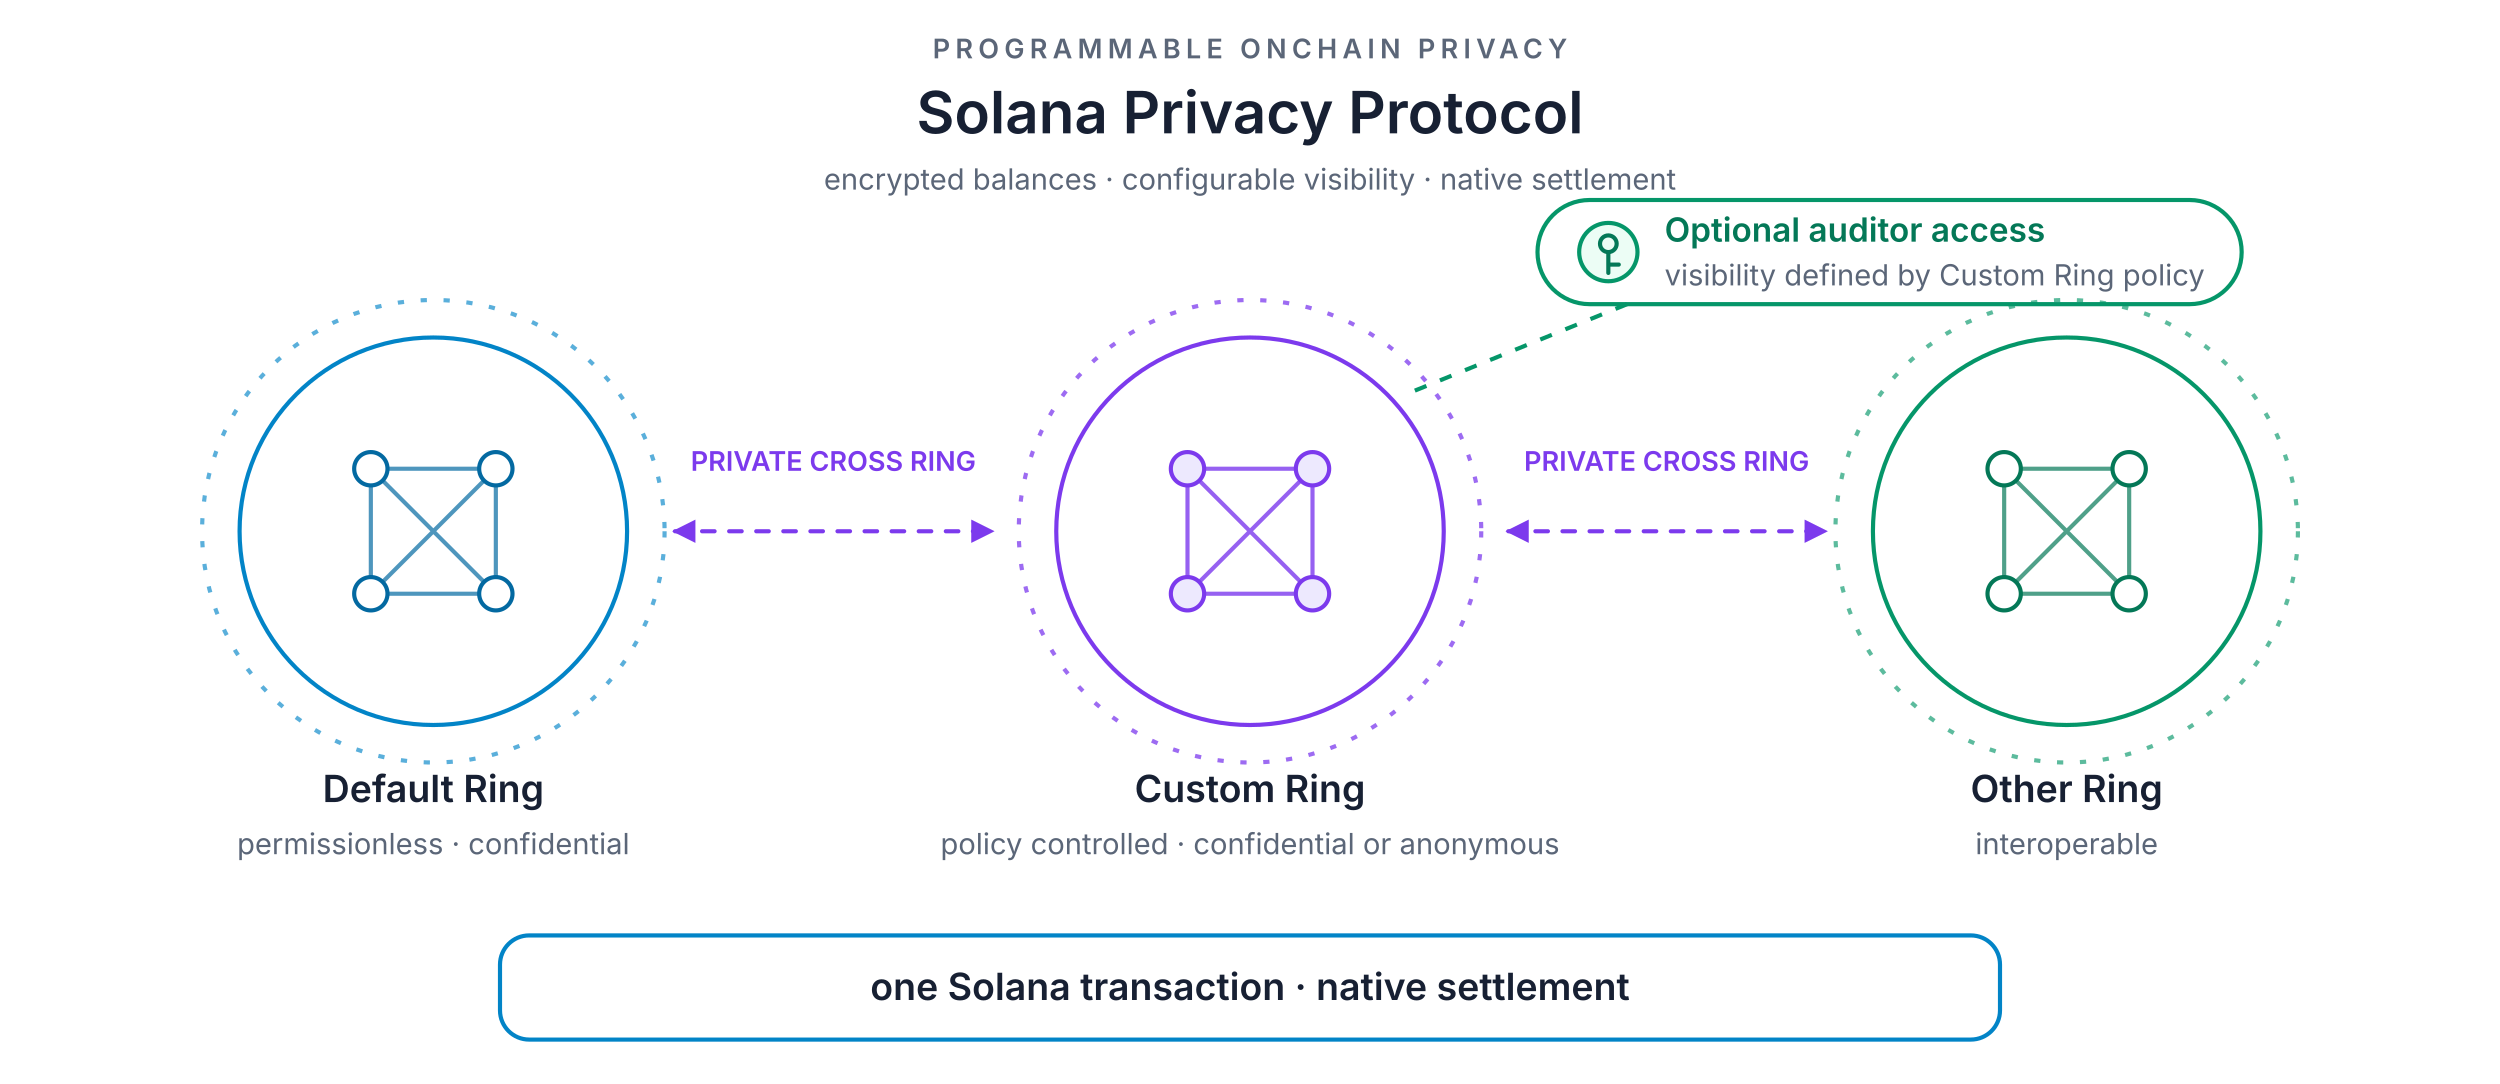
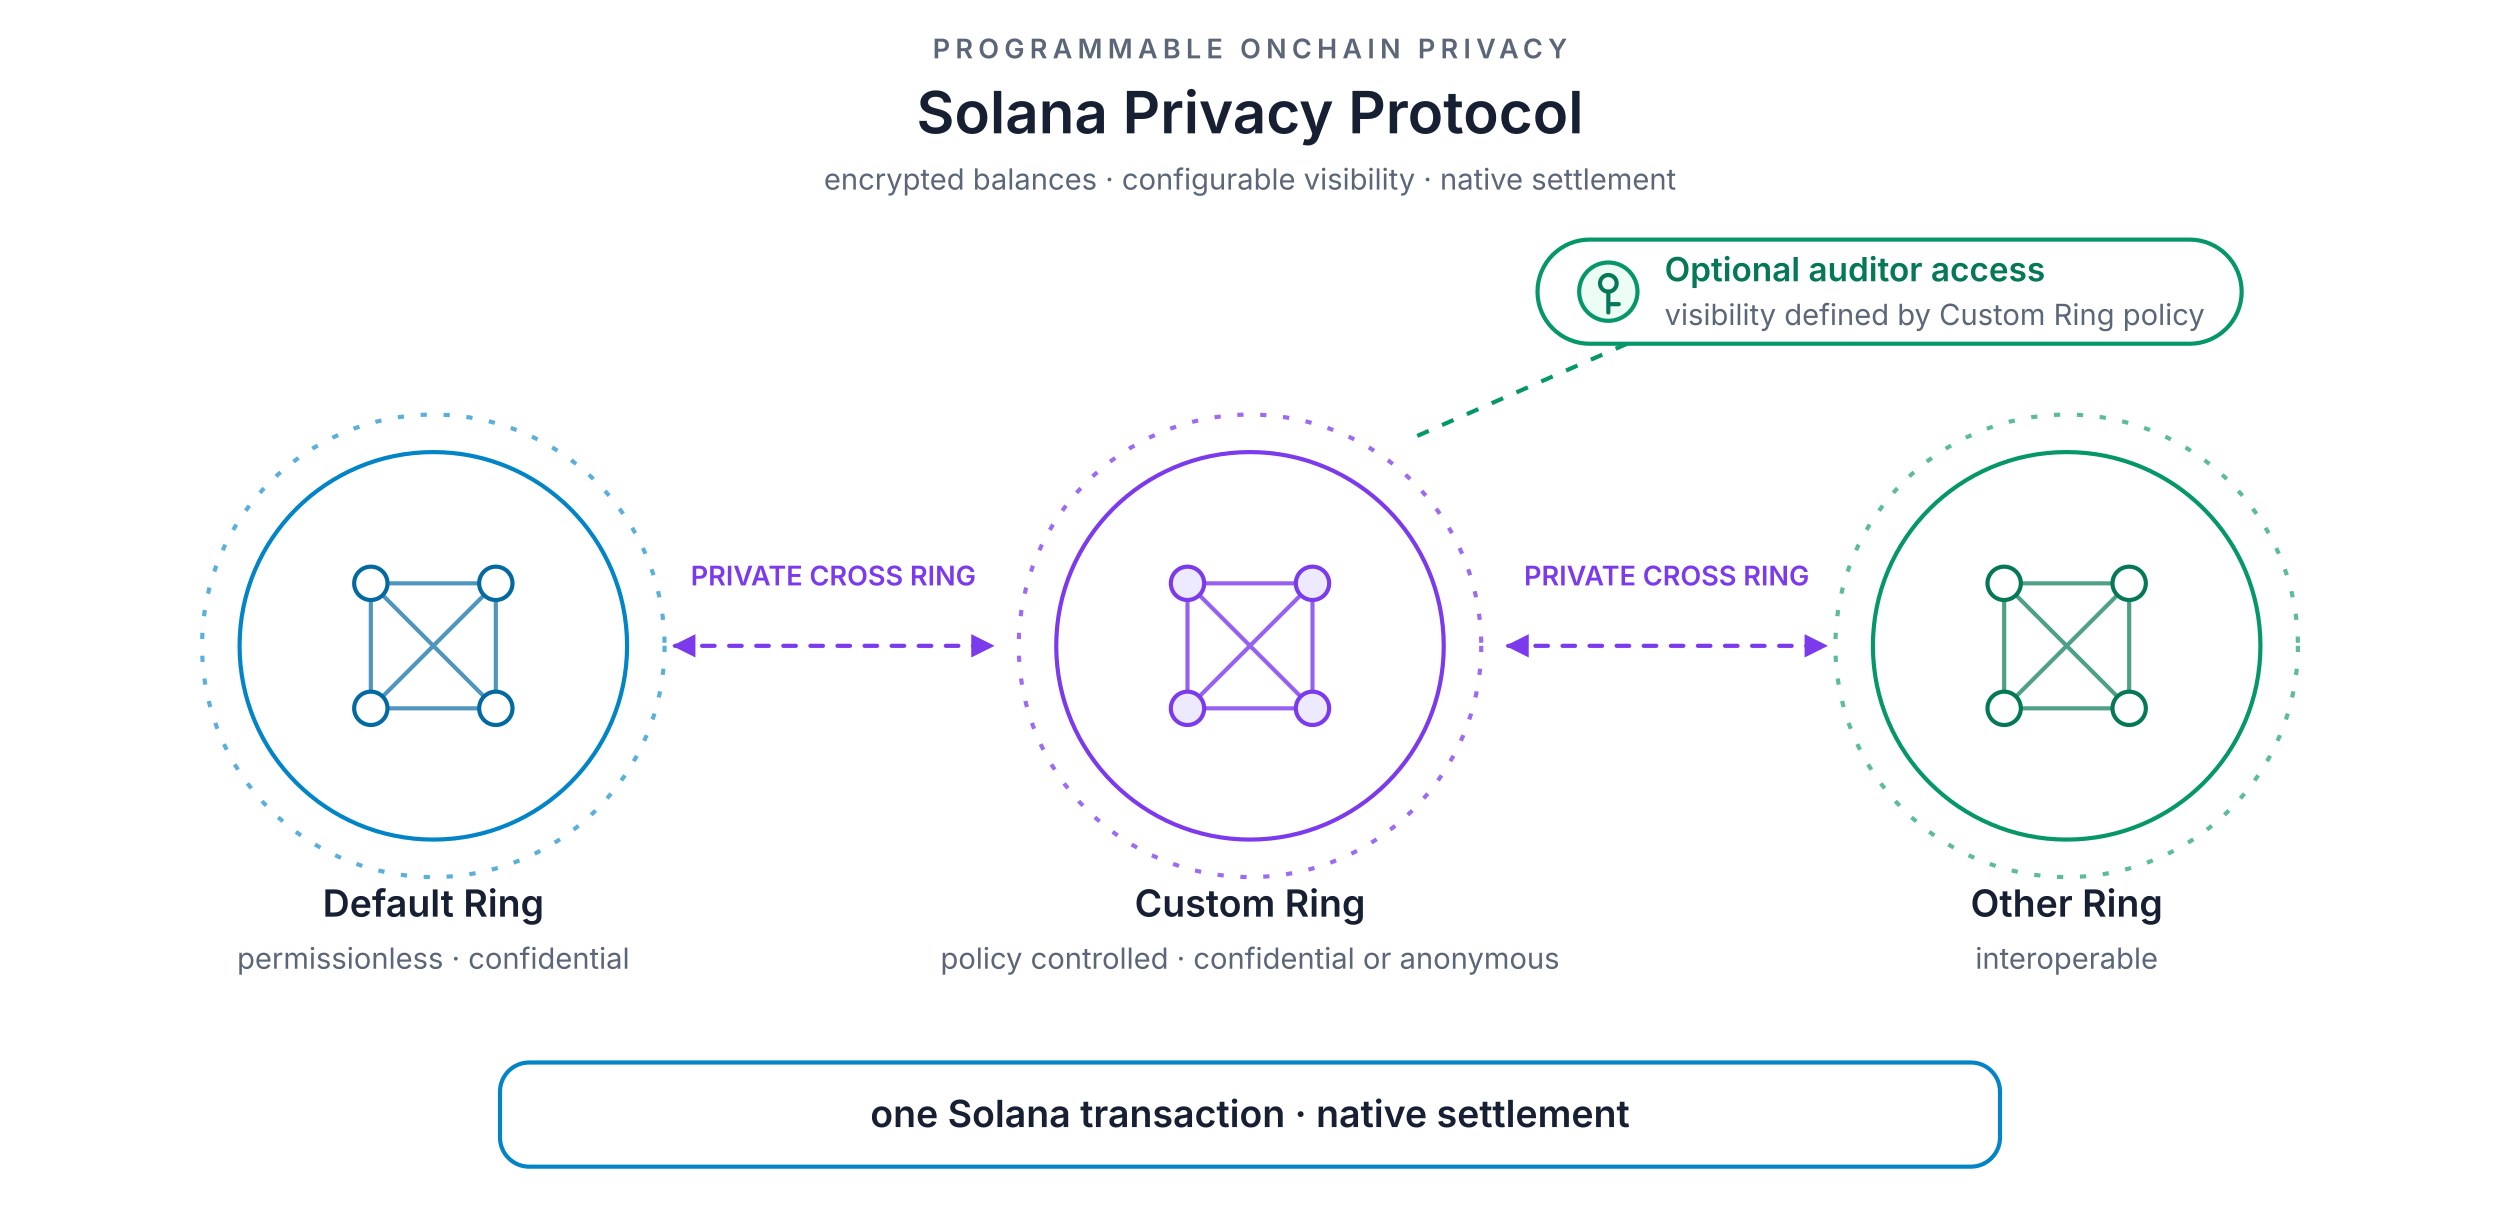
- <svg xmlns="http://www.w3.org/2000/svg" width="1200" height="520" viewBox="0 0 1200 520" role="img" aria-labelledby="title desc">
+ <svg xmlns="http://www.w3.org/2000/svg" width="1200" height="580" viewBox="0 0 1200 580" role="img" aria-labelledby="title desc">
  <defs>
    <marker id="arrow-violet" viewBox="0 0 10 10" refX="8" refY="5" markerWidth="7" markerHeight="7" orient="auto-start-reverse">
      <path d="M1 1 9 5 1 9Z" fill="#7c3aed" />
    </marker>
  </defs>
  <style>
    text{font-family:Diatype,Inter,ui-sans-serif,system-ui,sans-serif}.heading{fill:#172033;font-size:28px;font-weight:600}.label{fill:#172033;font-size:18px;font-weight:600}.meta{fill:#5b6678;font-size:14px}.eyebrow{fill:#5b6678;font-size:13px;font-weight:600;letter-spacing:2.5px}.ring{fill:none;stroke-width:2}.node{fill:none;stroke-width:2}.transfer{fill:none;stroke:#7c3aed;stroke-width:2;stroke-linecap:round;stroke-dasharray:6 7}.green{fill:none;stroke:#059669;stroke-width:2}
  </style>
  <text class="eyebrow" x="600" y="28" text-anchor="middle">PROGRAMMABLE ONCHAIN PRIVACY</text>
  <text class="heading" x="600" y="64" text-anchor="middle">Solana Privacy Protocol</text>
  <text class="meta" x="600" y="91" text-anchor="middle">encrypted balances · configurable visibility · native settlement</text>
  <g>
-     <circle cx="208" cy="255" r="111" class="ring" stroke="#0284c7" stroke-dasharray="3 8" opacity=".65" />
-     <circle cx="208" cy="255" r="93" class="ring" stroke="#0284c7" />
+     <circle cx="208" cy="310" r="111" class="ring" stroke="#0284c7" stroke-dasharray="3 8" opacity=".65" />
+     <circle cx="208" cy="310" r="93" class="ring" stroke="#0284c7" />
    <g class="node" stroke="#0369a1">
-       <circle cx="178" cy="225" r="8" />
-       <circle cx="238" cy="225" r="8" />
-       <circle cx="178" cy="285" r="8" />
-       <circle cx="238" cy="285" r="8" />
-       <path d="M186 225H230M178 233V277M238 233V277M186 285H230M184 231 232 279M232 231 184 279" opacity=".7" />
+       <circle cx="178" cy="280" r="8" />
+       <circle cx="238" cy="280" r="8" />
+       <circle cx="178" cy="340" r="8" />
+       <circle cx="238" cy="340" r="8" />
+       <path d="M186 280H230M178 288V332M238 288V332M186 340H230M184 286 232 334M232 286 184 334" opacity=".7" />
    </g>
-     <text class="label" x="208" y="385" text-anchor="middle">Default Ring</text>
-     <text class="meta" x="208" y="410" text-anchor="middle">permissionless · confidential</text>
+     <text class="label" x="208" y="440" text-anchor="middle">Default Ring</text>
+     <text class="meta" x="208" y="465" text-anchor="middle">permissionless · confidential</text>
  </g>
-   <path d="M324 255H476" class="transfer" marker-start="url(#arrow-violet)" marker-end="url(#arrow-violet)" />
-   <text x="400" y="226" fill="#7c3aed" font-size="13" font-weight="600" text-anchor="middle">PRIVATE CROSS RING</text>
+   <path d="M324 310H476" class="transfer" marker-start="url(#arrow-violet)" marker-end="url(#arrow-violet)" />
+   <text x="400" y="281" fill="#7c3aed" font-size="13" font-weight="600" text-anchor="middle">PRIVATE CROSS RING</text>
  <g>
-     <circle cx="600" cy="255" r="111" class="ring" stroke="#7c3aed" stroke-dasharray="3 8" opacity=".75" />
-     <circle cx="600" cy="255" r="93" class="ring" stroke="#7c3aed" />
+     <circle cx="600" cy="310" r="111" class="ring" stroke="#7c3aed" stroke-dasharray="3 8" opacity=".75" />
+     <circle cx="600" cy="310" r="93" class="ring" stroke="#7c3aed" />
    <g class="node" stroke="#7c3aed">
-       <circle cx="570" cy="225" r="8" fill="#ede9fe" />
-       <circle cx="630" cy="225" r="8" fill="#ede9fe" />
-       <circle cx="570" cy="285" r="8" fill="#ede9fe" />
-       <circle cx="630" cy="285" r="8" fill="#ede9fe" />
-       <path d="M578 225H622M570 233V277M630 233V277M578 285H622M576 231 624 279M624 231 576 279" opacity=".8" />
+       <circle cx="570" cy="280" r="8" fill="#ede9fe" />
+       <circle cx="630" cy="280" r="8" fill="#ede9fe" />
+       <circle cx="570" cy="340" r="8" fill="#ede9fe" />
+       <circle cx="630" cy="340" r="8" fill="#ede9fe" />
+       <path d="M578 280H622M570 288V332M630 288V332M578 340H622M576 286 624 334M624 286 576 334" opacity=".8" />
    </g>
-     <text class="label" x="600" y="385" text-anchor="middle">Custom Ring</text>
-     <text class="meta" x="600" y="410" text-anchor="middle">policy controlled · confidential or anonymous</text>
+     <text class="label" x="600" y="440" text-anchor="middle">Custom Ring</text>
+     <text class="meta" x="600" y="465" text-anchor="middle">policy controlled · confidential or anonymous</text>
  </g>
-   <path d="M724 255H876" class="transfer" marker-start="url(#arrow-violet)" marker-end="url(#arrow-violet)" />
-   <text x="800" y="226" fill="#7c3aed" font-size="13" font-weight="600" text-anchor="middle">PRIVATE CROSS RING</text>
+   <path d="M724 310H876" class="transfer" marker-start="url(#arrow-violet)" marker-end="url(#arrow-violet)" />
+   <text x="800" y="281" fill="#7c3aed" font-size="13" font-weight="600" text-anchor="middle">PRIVATE CROSS RING</text>
  <g>
-     <circle cx="992" cy="255" r="111" class="ring" stroke="#059669" stroke-dasharray="3 8" opacity=".65" />
-     <circle cx="992" cy="255" r="93" class="ring" stroke="#059669" />
+     <circle cx="992" cy="310" r="111" class="ring" stroke="#059669" stroke-dasharray="3 8" opacity=".65" />
+     <circle cx="992" cy="310" r="93" class="ring" stroke="#059669" />
    <g class="node" stroke="#047857">
-       <circle cx="962" cy="225" r="8" />
-       <circle cx="1022" cy="225" r="8" />
-       <circle cx="962" cy="285" r="8" />
-       <circle cx="1022" cy="285" r="8" />
-       <path d="M970 225H1014M962 233V277M1022 233V277M970 285H1014M968 231 1016 279M1016 231 968 279" opacity=".7" />
+       <circle cx="962" cy="280" r="8" />
+       <circle cx="1022" cy="280" r="8" />
+       <circle cx="962" cy="340" r="8" />
+       <circle cx="1022" cy="340" r="8" />
+       <path d="M970 280H1014M962 288V332M1022 288V332M970 340H1014M968 286 1016 334M1016 286 968 334" opacity=".7" />
    </g>
-     <text class="label" x="992" y="385" text-anchor="middle">Other Ring</text>
-     <text class="meta" x="992" y="410" text-anchor="middle">interoperable</text>
+     <text class="label" x="992" y="440" text-anchor="middle">Other Ring</text>
+     <text class="meta" x="992" y="465" text-anchor="middle">interoperable</text>
  </g>
  <g>
-     <rect x="738" y="96" width="338" height="50" rx="25" class="green" />
-     <circle cx="772" cy="121" r="14" fill="#ecfdf5" stroke="#059669" stroke-width="2" />
-     <circle cx="772" cy="117" r="4" fill="none" stroke="#047857" stroke-width="2" />
-     <path d="M772 121V131M772 127H777" fill="none" stroke="#047857" stroke-width="2" stroke-linecap="round" />
-     <text x="799" y="116" fill="#047857" font-size="16" font-weight="600">Optional auditor access</text>
-     <text class="meta" x="799" y="137">visibility defined by Custom Ring policy</text>
-     <path d="M781 146 673 190" fill="none" stroke="#059669" stroke-width="2" stroke-dasharray="6 7" />
+     <rect x="738" y="115" width="338" height="50" rx="25" class="green" />
+     <circle cx="772" cy="140" r="14" fill="#ecfdf5" stroke="#059669" stroke-width="2" />
+     <circle cx="772" cy="136" r="4" fill="none" stroke="#047857" stroke-width="2" />
+     <path d="M772 140V150M772 146H777" fill="none" stroke="#047857" stroke-width="2" stroke-linecap="round" />
+     <text x="799" y="135" fill="#047857" font-size="16" font-weight="600">Optional auditor access</text>
+     <text class="meta" x="799" y="156">visibility defined by Custom Ring policy</text>
+     <path d="M781 165 674 212" fill="none" stroke="#059669" stroke-width="2" stroke-dasharray="6 7" />
  </g>
-   <rect x="240" y="449" width="720" height="50" rx="14" fill="none" stroke="#0284c7" stroke-width="2" />
-   <text class="label" x="600" y="480" text-anchor="middle">one Solana transaction · native settlement</text>
+   <rect x="240" y="510" width="720" height="50" rx="14" fill="none" stroke="#0284c7" stroke-width="2" />
+   <text class="label" x="600" y="541" text-anchor="middle">one Solana transaction · native settlement</text>
</svg>
